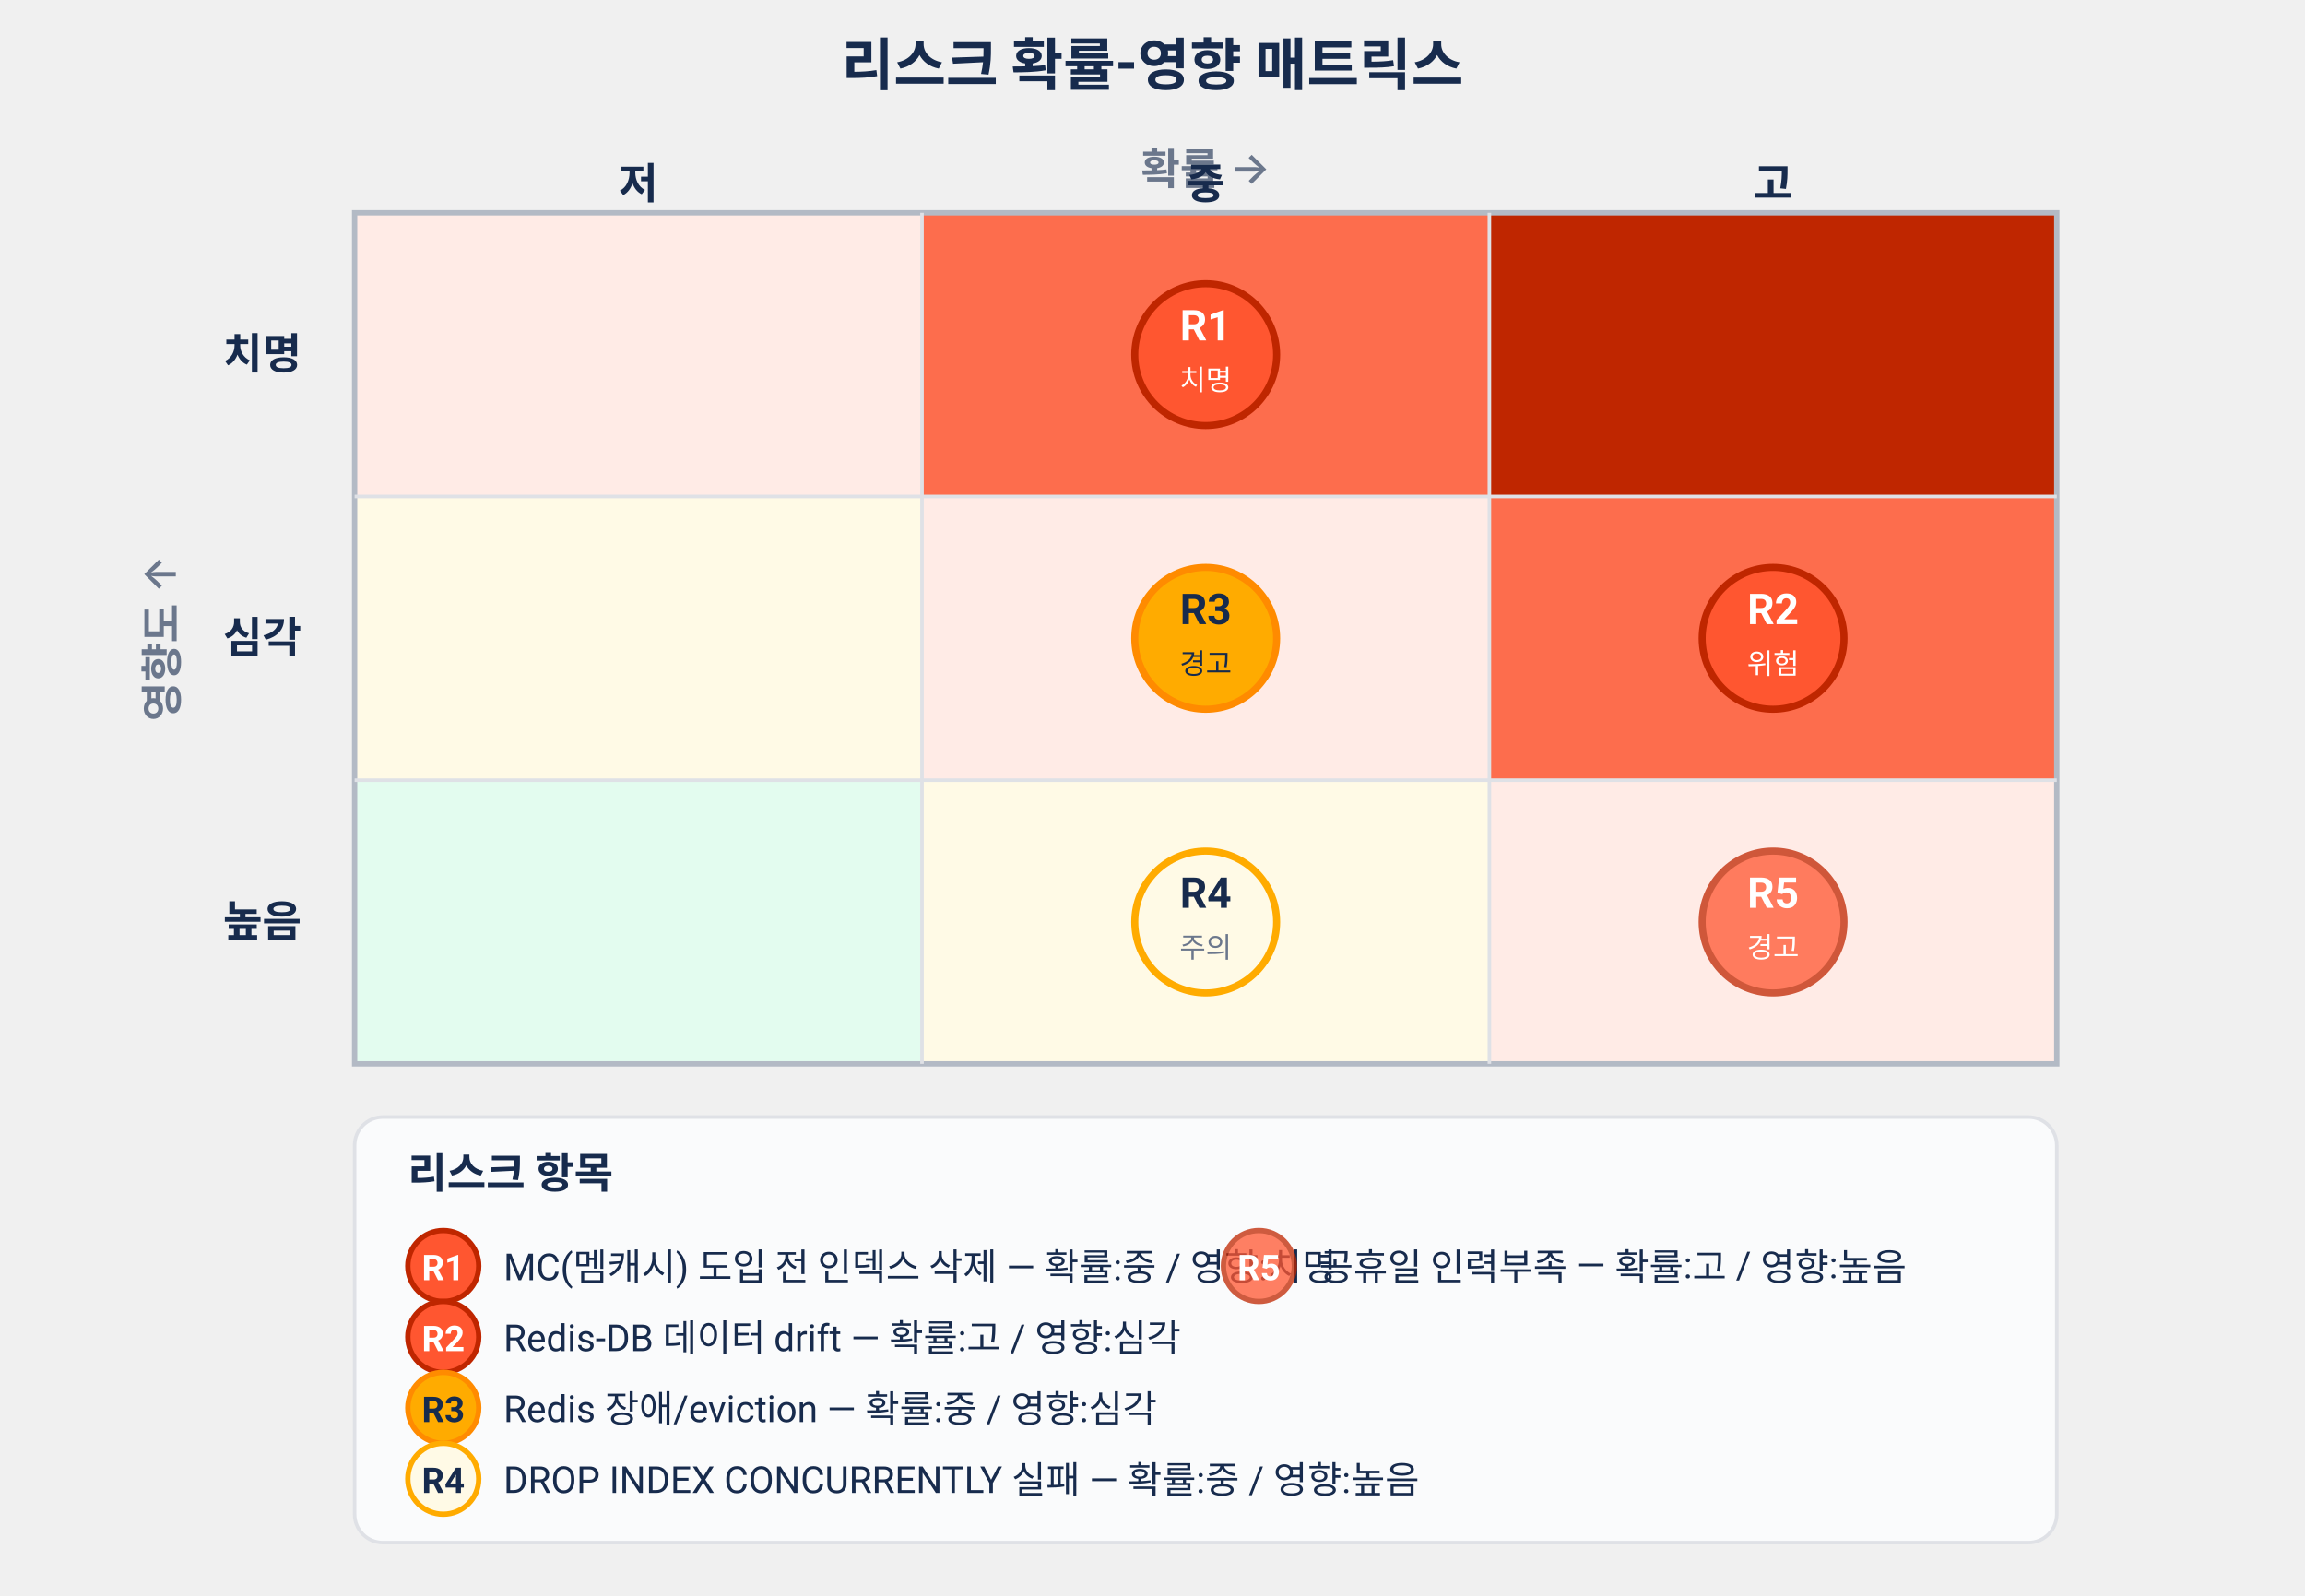
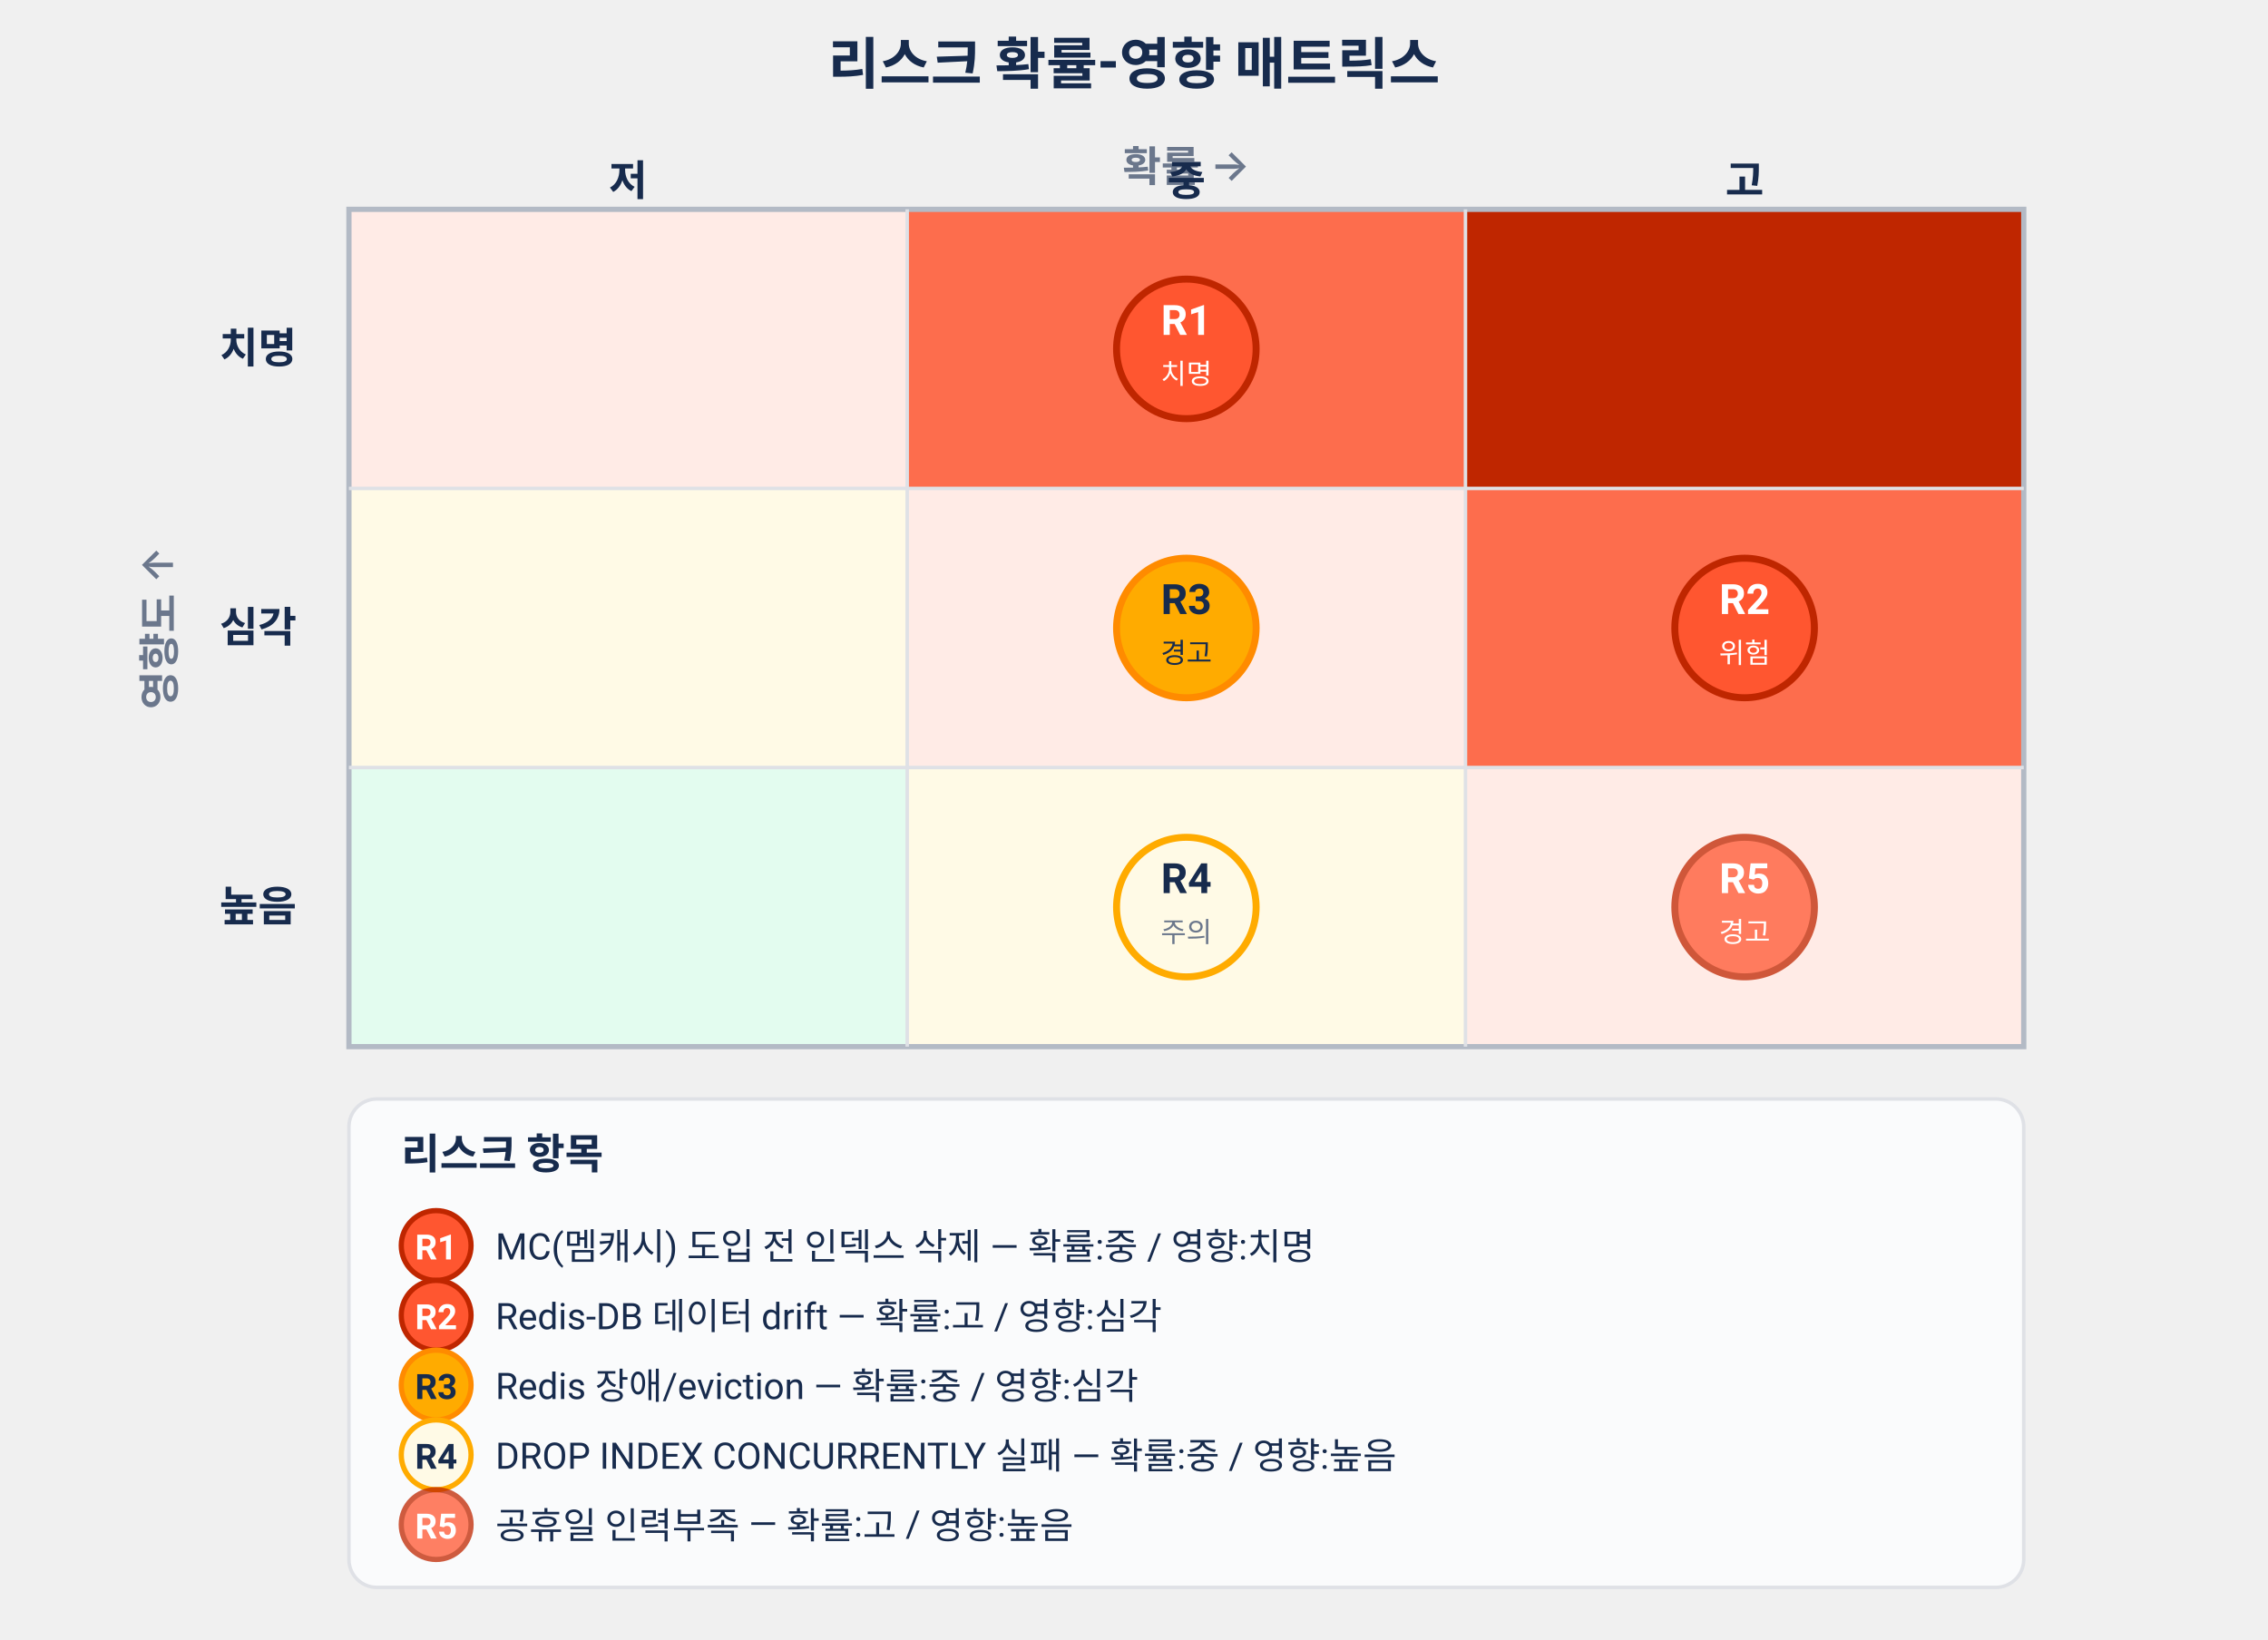
- <svg xmlns="http://www.w3.org/2000/svg" viewBox="0 0 650 450" width="650" height="450">
+ <svg xmlns="http://www.w3.org/2000/svg" viewBox="0 0 650 470" width="650" height="470">
  <style> @media (prefers-reduced-motion: reduce) { /* no animations used */ } .font-base { font-family: -apple-system, BlinkMacSystemFont, 'Segoe UI', Roboto, sans-serif; } .title { font-size: 16px; font-weight: 700; fill: #172B4D; } .axis-title { font-size: 12px; font-weight: 600; fill: #6B778C; } .axis-label { font-size: 12px; fill: #172B4D; font-weight: 600; } .cell-border { fill: none; stroke: #DFE1E6; stroke-width: 1; } .risk-circle { stroke-width: 2; } .risk-id { font-size: 12px; font-weight: 700; } .legend-text { font-size: 10.5px; fill: #172B4D; } .legend-id { font-size: 11px; font-weight: 700; } </style>
  <text x="325" y="24" text-anchor="middle" class="font-base title">리스크 확률-영향 매트릭스</text>
  <text x="340" y="52" text-anchor="middle" class="font-base axis-title">확률 →</text>
  <text x="180" y="56" text-anchor="middle" class="font-base axis-label">저</text>
  <text x="340" y="56" text-anchor="middle" class="font-base axis-label">중</text>
  <text x="500" y="56" text-anchor="middle" class="font-base axis-label">고</text>
  <text x="50" y="180" text-anchor="middle" class="font-base axis-title" transform="rotate(-90, 50, 180)">영향도 ↑</text>
  <text x="85" y="104" text-anchor="end" class="font-base axis-label">치명</text>
  <text x="85" y="184" text-anchor="end" class="font-base axis-label">심각</text>
  <text x="85" y="264" text-anchor="end" class="font-base axis-label">높음</text>
  <rect x="100" y="60" width="160" height="80" fill="#FFEBE6" />
  <rect x="260" y="60" width="160" height="80" fill="#FF5630" opacity="0.85" />
  <rect x="420" y="60" width="160" height="80" fill="#BF2600" />
  <rect x="100" y="140" width="160" height="80" fill="#FFFAE6" />
  <rect x="260" y="140" width="160" height="80" fill="#FFEBE6" />
  <rect x="420" y="140" width="160" height="80" fill="#FF5630" opacity="0.85" />
  <rect x="100" y="220" width="160" height="80" fill="#E3FCEF" />
  <rect x="260" y="220" width="160" height="80" fill="#FFFAE6" />
  <rect x="420" y="220" width="160" height="80" fill="#FFEBE6" />
  <rect x="100" y="60" width="480" height="240" fill="none" stroke="#B3BAC5" stroke-width="1.5" />
  <line x1="260" y1="60" x2="260" y2="300" stroke="#DFE1E6" stroke-width="1" />
  <line x1="420" y1="60" x2="420" y2="300" stroke="#DFE1E6" stroke-width="1" />
  <line x1="100" y1="140" x2="580" y2="140" stroke="#DFE1E6" stroke-width="1" />
  <line x1="100" y1="220" x2="580" y2="220" stroke="#DFE1E6" stroke-width="1" />
  <circle cx="340" cy="100" r="20" fill="#FF5630" class="risk-circle" stroke="#BF2600" />
  <text x="340" y="96" text-anchor="middle" class="font-base risk-id" style="fill:white">R1</text>
  <text x="340" y="110" text-anchor="middle" class="font-base" style="font-size:8px;fill:white">치명</text>
  <circle cx="500" cy="180" r="20" fill="#FF5630" class="risk-circle" stroke="#BF2600" />
  <text x="500" y="176" text-anchor="middle" class="font-base risk-id" style="fill:white">R2</text>
  <text x="500" y="190" text-anchor="middle" class="font-base" style="font-size:8px;fill:white">위험</text>
  <circle cx="340" cy="180" r="20" fill="#FFAB00" class="risk-circle" stroke="#FF8B00" />
  <text x="340" y="176" text-anchor="middle" class="font-base risk-id" style="fill:#172B4D">R3</text>
  <text x="340" y="190" text-anchor="middle" class="font-base" style="font-size:8px;fill:#172B4D">경고</text>
  <circle cx="340" cy="260" r="20" fill="#FFFAE6" class="risk-circle" stroke="#FFAB00" stroke-width="2" />
  <text x="340" y="256" text-anchor="middle" class="font-base risk-id" style="fill:#172B4D">R4</text>
  <text x="340" y="270" text-anchor="middle" class="font-base" style="font-size:8px;fill:#6B778C">주의</text>
  <circle cx="500" cy="260" r="20" fill="#FF5630" class="risk-circle" stroke="#BF2600" opacity="0.75" />
  <text x="500" y="256" text-anchor="middle" class="font-base risk-id" style="fill:white">R5</text>
  <text x="500" y="270" text-anchor="middle" class="font-base" style="font-size:8px;fill:white">경고</text>
  <g transform="translate(100,315)">
-     <rect x="0" y="0" width="480" height="120" rx="8" fill="#FAFBFC" stroke="#DFE1E6" stroke-width="1" />
+     <rect x="0" y="0" width="480" height="140" rx="8" fill="#FAFBFC" stroke="#DFE1E6" stroke-width="1" />
    <text x="15" y="20" class="font-base" style="font-size:12px;fill:#172B4D;font-weight:700">리스크 항목</text>
    <circle cx="25" cy="42" r="10" fill="#FF5630" stroke="#BF2600" stroke-width="1.5" />
    <text x="25" y="46" text-anchor="middle" class="font-base" style="font-size:10px;fill:white;font-weight:700">R1</text>
    <text x="42" y="46" class="font-base legend-text">MC(멤캐시) 도입 전 인덱스 삭제 — 확률:중 / 영향:치명</text>
    <circle cx="25" cy="62" r="10" fill="#FF5630" stroke="#BF2600" stroke-width="1.5" />
    <text x="25" y="66" text-anchor="middle" class="font-base" style="font-size:10px;fill:white;font-weight:700">R2</text>
    <text x="42" y="66" class="font-base legend-text">Redis-DB 데이터 drift — 확률:고 / 영향:심각</text>
    <circle cx="25" cy="82" r="10" fill="#FFAB00" stroke="#FF8B00" stroke-width="1.5" />
    <text x="25" y="86" text-anchor="middle" class="font-base" style="font-size:10px;fill:#172B4D;font-weight:700">R3</text>
    <text x="42" y="86" class="font-base legend-text">Redis 장애/eviction — 확률:중 / 영향:심각</text>
    <circle cx="25" cy="102" r="10" fill="#FFFAE6" stroke="#FFAB00" stroke-width="1.5" />
    <text x="25" y="106" text-anchor="middle" class="font-base" style="font-size:10px;fill:#172B4D;font-weight:700">R4</text>
    <text x="42" y="106" class="font-base legend-text">DROP INDEX CONCURRENTLY 실패 — 확률:중 / 영향:높음</text>
-     <circle cx="255" cy="42" r="10" fill="#FF5630" stroke="#BF2600" stroke-width="1.5" opacity="0.75" />
-     <text x="255" y="46" text-anchor="middle" class="font-base" style="font-size:10px;fill:white;font-weight:700">R5</text>
-     <text x="272" y="46" class="font-base legend-text">공휴일 인력부족 — 확률:고 / 영향:높음</text>
+     <circle cx="25" cy="122" r="10" fill="#FF5630" stroke="#BF2600" stroke-width="1.5" opacity="0.75" />
+     <text x="25" y="126" text-anchor="middle" class="font-base" style="font-size:10px;fill:white;font-weight:700">R5</text>
+     <text x="42" y="126" class="font-base legend-text">공휴일 인력부족 — 확률:고 / 영향:높음</text>
  </g>
</svg>
